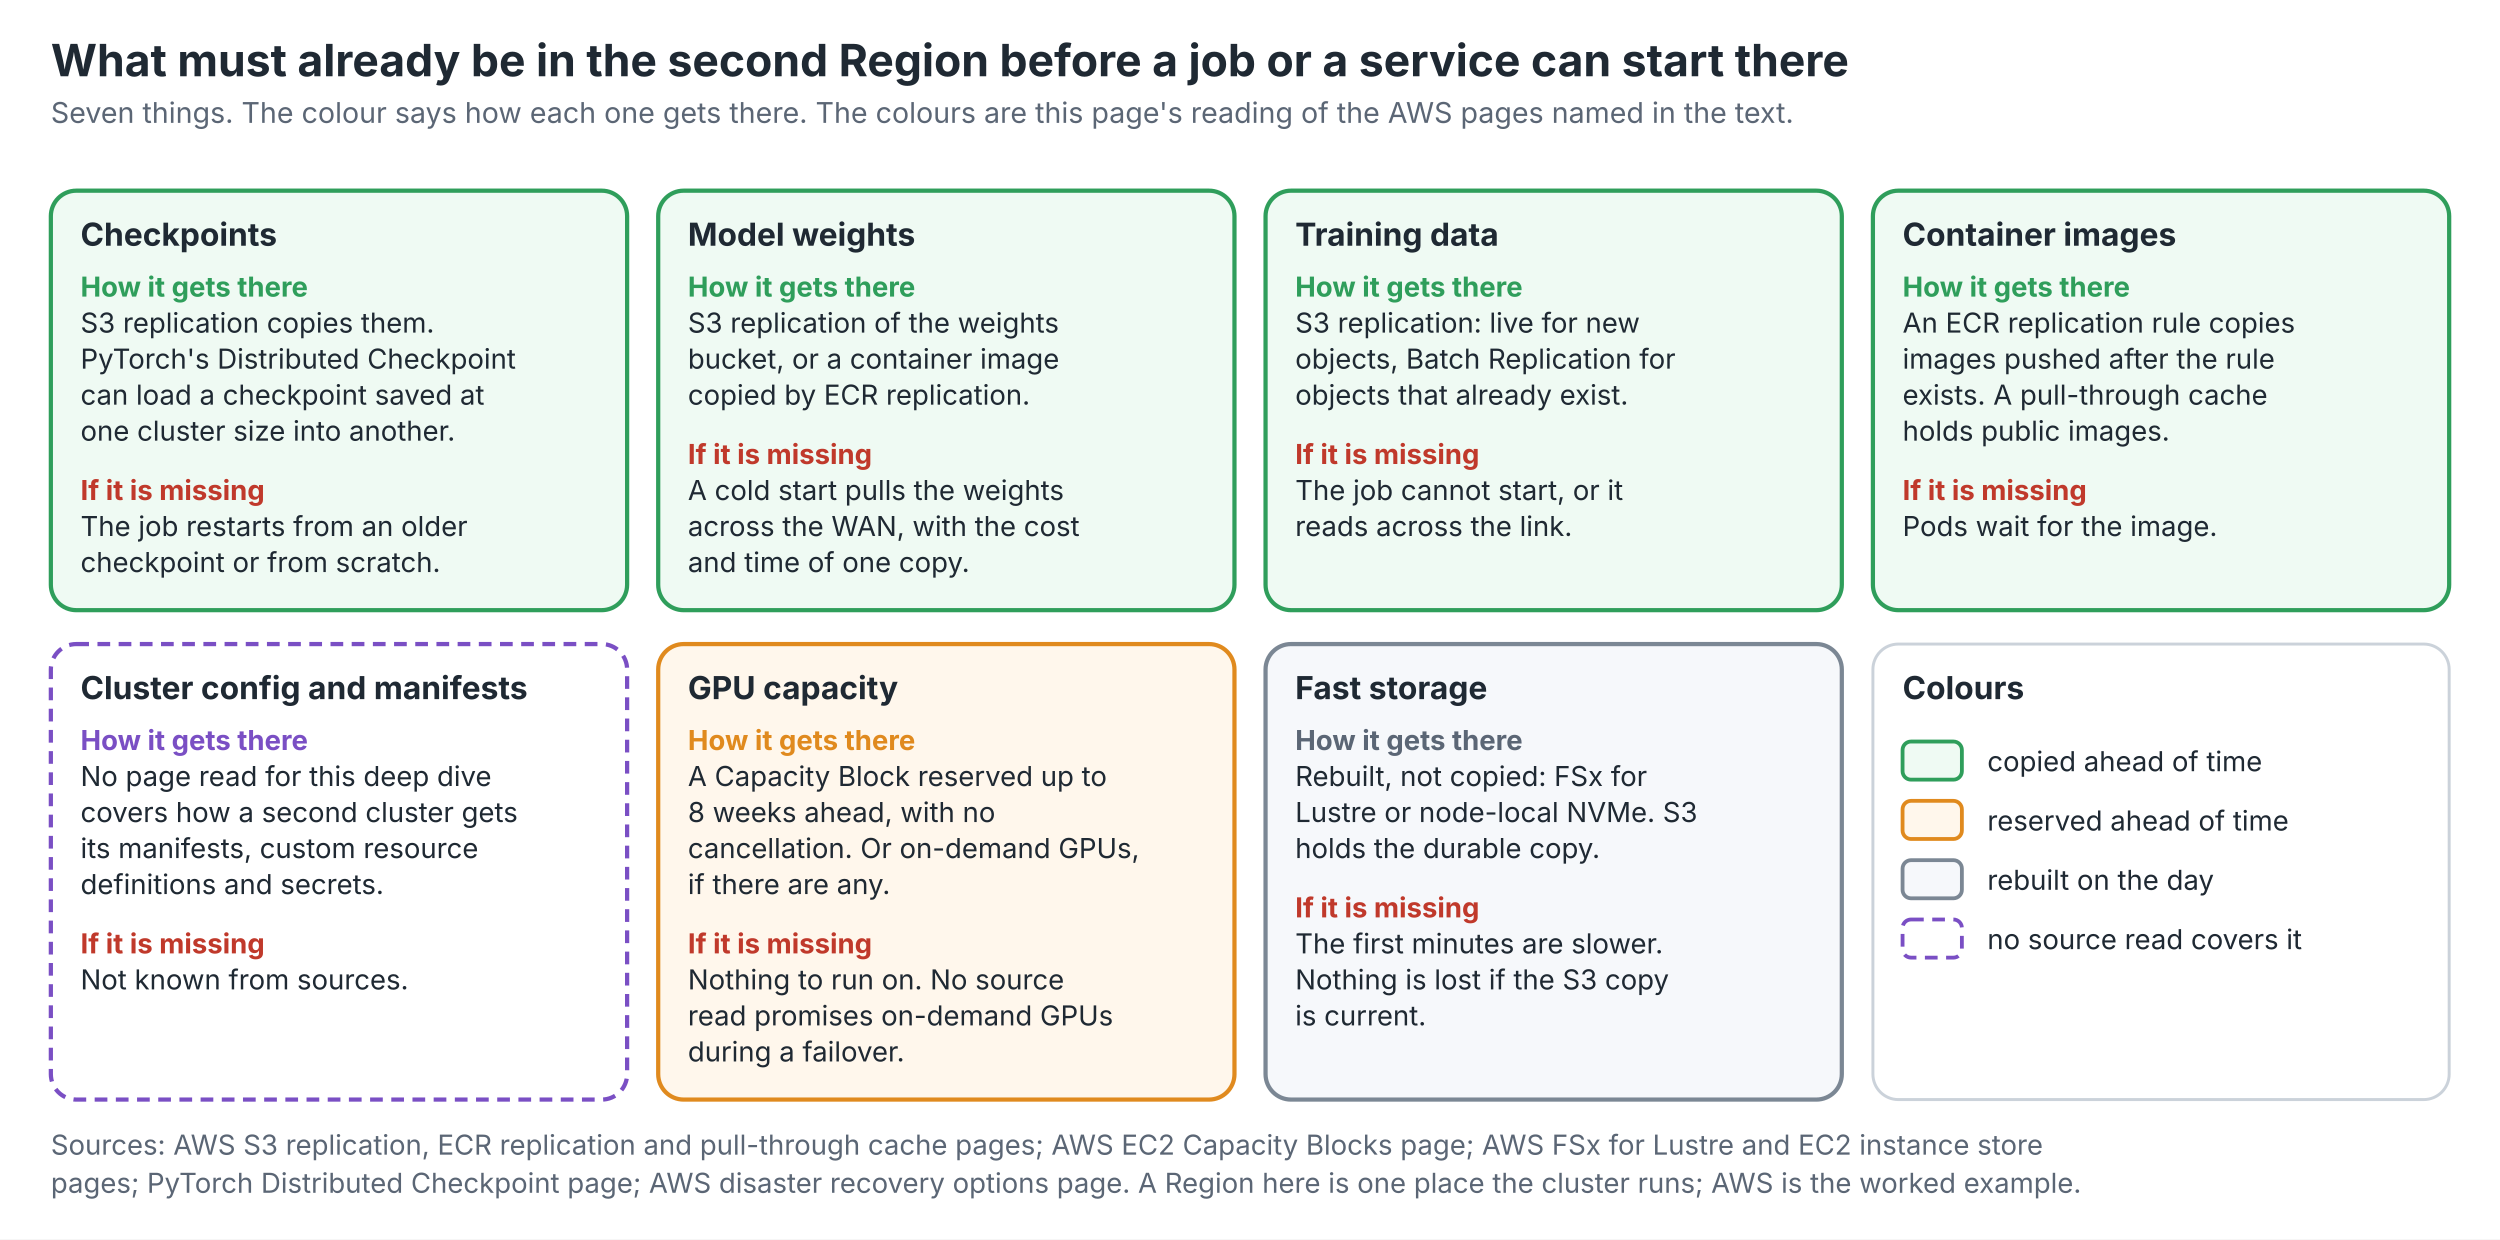
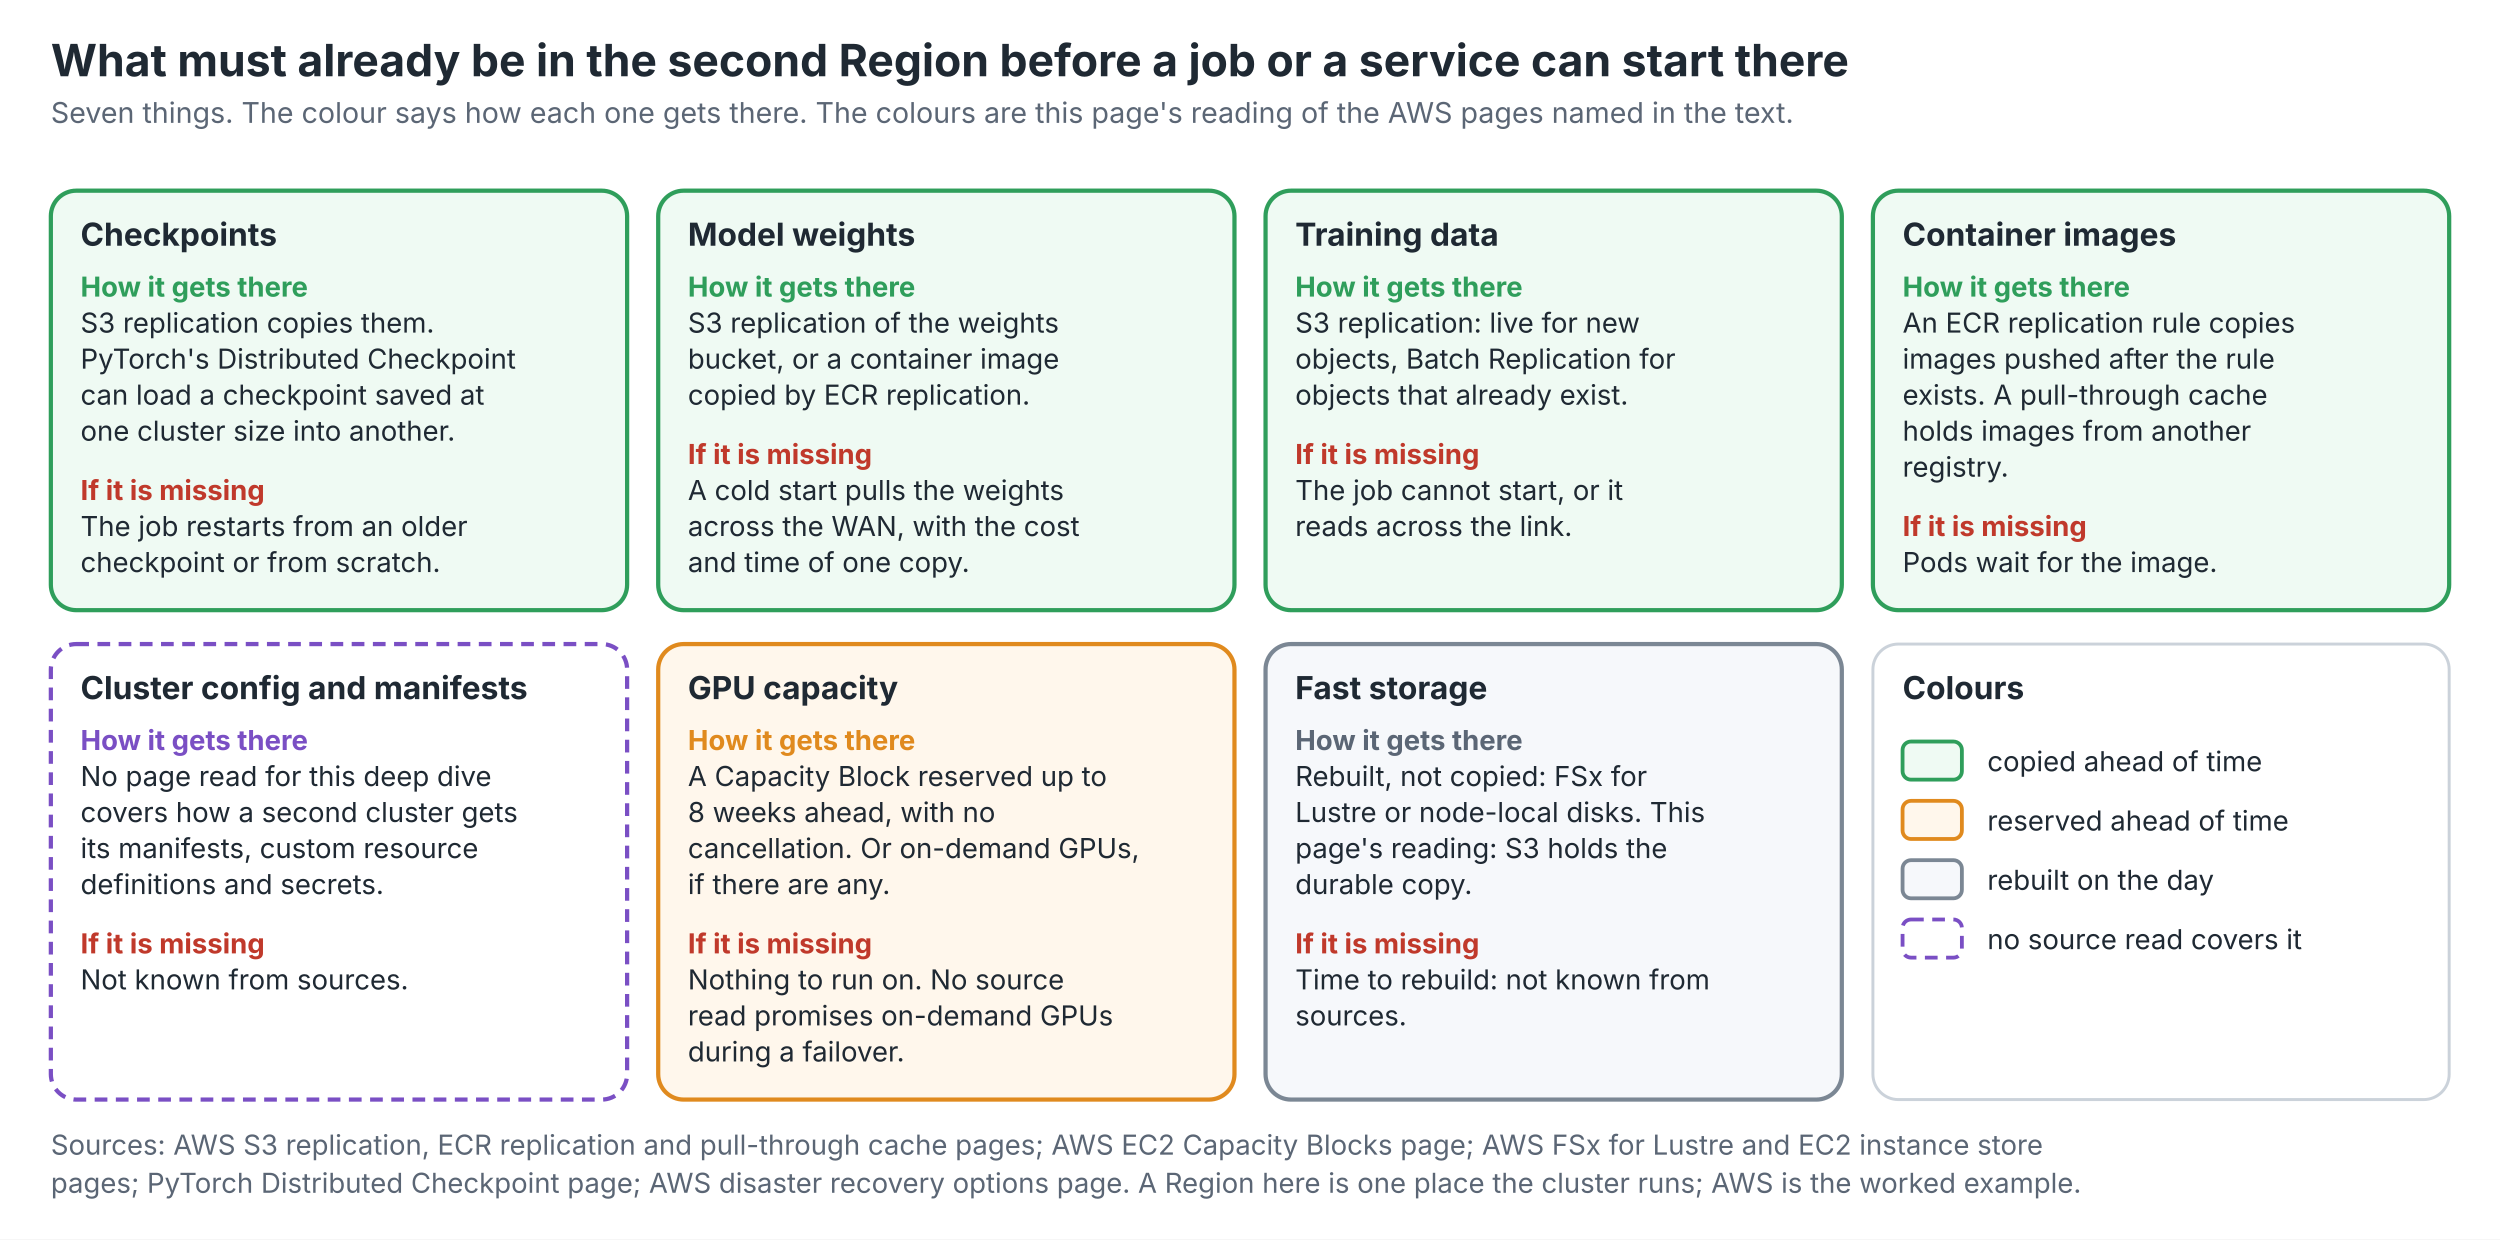
<svg xmlns="http://www.w3.org/2000/svg" viewBox="0 0 1180 585" width="1180" height="585" style="color-scheme: light">
  <rect width="100%" height="100%" fill="#ffffff" />
  <defs>
    <marker id="ar" viewBox="0 0 10 10" refX="9" refY="5" markerWidth="7" markerHeight="7" orient="auto-start-reverse">
      <path d="M0,0 L10,5 L0,10 z" fill="#5b6675" />
    </marker>
    <marker id="arB" viewBox="0 0 10 10" refX="9" refY="5" markerWidth="7" markerHeight="7" orient="auto-start-reverse">
      <path d="M0,0 L10,5 L0,10 z" fill="#3b6fd8" />
    </marker>
    <marker id="arP" viewBox="0 0 10 10" refX="9" refY="5" markerWidth="7" markerHeight="7" orient="auto-start-reverse">
      <path d="M0,0 L10,5 L0,10 z" fill="#7a4fc4" />
    </marker>
    <marker id="arT" viewBox="0 0 10 10" refX="9" refY="5" markerWidth="7" markerHeight="7" orient="auto-start-reverse">
      <path d="M0,0 L10,5 L0,10 z" fill="#0f766e" />
    </marker>
    <marker id="arG" viewBox="0 0 10 10" refX="9" refY="5" markerWidth="7" markerHeight="7" orient="auto-start-reverse">
      <path d="M0,0 L10,5 L0,10 z" fill="#2f9e5b" />
    </marker>
    <marker id="arO" viewBox="0 0 10 10" refX="9" refY="5" markerWidth="7" markerHeight="7" orient="auto-start-reverse">
      <path d="M0,0 L10,5 L0,10 z" fill="#e08a1e" />
    </marker>
  </defs>
  <text x="24" y="36" font-family="Inter, Segoe UI, Helvetica, Arial, sans-serif" font-size="21" font-weight="700" fill="#1f2933" text-anchor="start">What must already be in the second Region before a job or a service can start there</text>
  <text x="24" y="58" font-family="Inter, Segoe UI, Helvetica, Arial, sans-serif" font-size="13.5" font-weight="400" fill="#5b6675" text-anchor="start">Seven things. The colour says how each one gets there. The colours are this page's reading of the AWS pages named in the text.</text>
  <rect x="24.0" y="90" width="272" height="198" rx="12" fill="#effaf3" stroke="#2f9e5b" stroke-width="2" />
  <text x="38.0" y="116" font-family="Inter, Segoe UI, Helvetica, Arial, sans-serif" font-size="15" font-weight="700" fill="#1f2933" text-anchor="start">Checkpoints</text>
  <text x="38.0" y="140" font-family="Inter, Segoe UI, Helvetica, Arial, sans-serif" font-size="13" font-weight="700" fill="#2f9e5b" text-anchor="start">How it gets there</text>
  <text x="38.0" y="157" font-family="Inter, Segoe UI, Helvetica, Arial, sans-serif" font-size="13" font-weight="400" fill="#1f2933" text-anchor="start">S3 replication copies them.</text>
  <text x="38.0" y="174" font-family="Inter, Segoe UI, Helvetica, Arial, sans-serif" font-size="13" font-weight="400" fill="#1f2933" text-anchor="start">PyTorch's Distributed Checkpoint</text>
  <text x="38.0" y="191" font-family="Inter, Segoe UI, Helvetica, Arial, sans-serif" font-size="13" font-weight="400" fill="#1f2933" text-anchor="start">can load a checkpoint saved at</text>
  <text x="38.0" y="208" font-family="Inter, Segoe UI, Helvetica, Arial, sans-serif" font-size="13" font-weight="400" fill="#1f2933" text-anchor="start">one cluster size into another.</text>
  <text x="38.0" y="236" font-family="Inter, Segoe UI, Helvetica, Arial, sans-serif" font-size="13" font-weight="700" fill="#c0392b" text-anchor="start">If it is missing</text>
  <text x="38.0" y="253" font-family="Inter, Segoe UI, Helvetica, Arial, sans-serif" font-size="13" font-weight="400" fill="#1f2933" text-anchor="start">The job restarts from an older</text>
  <text x="38.0" y="270" font-family="Inter, Segoe UI, Helvetica, Arial, sans-serif" font-size="13" font-weight="400" fill="#1f2933" text-anchor="start">checkpoint or from scratch.</text>
  <rect x="310.67" y="90" width="272" height="198" rx="12" fill="#effaf3" stroke="#2f9e5b" stroke-width="2" />
  <text x="324.67" y="116" font-family="Inter, Segoe UI, Helvetica, Arial, sans-serif" font-size="15" font-weight="700" fill="#1f2933" text-anchor="start">Model weights</text>
  <text x="324.67" y="140" font-family="Inter, Segoe UI, Helvetica, Arial, sans-serif" font-size="13" font-weight="700" fill="#2f9e5b" text-anchor="start">How it gets there</text>
  <text x="324.67" y="157" font-family="Inter, Segoe UI, Helvetica, Arial, sans-serif" font-size="13" font-weight="400" fill="#1f2933" text-anchor="start">S3 replication of the weights</text>
  <text x="324.67" y="174" font-family="Inter, Segoe UI, Helvetica, Arial, sans-serif" font-size="13" font-weight="400" fill="#1f2933" text-anchor="start">bucket, or a container image</text>
  <text x="324.67" y="191" font-family="Inter, Segoe UI, Helvetica, Arial, sans-serif" font-size="13" font-weight="400" fill="#1f2933" text-anchor="start">copied by ECR replication.</text>
  <text x="324.67" y="219" font-family="Inter, Segoe UI, Helvetica, Arial, sans-serif" font-size="13" font-weight="700" fill="#c0392b" text-anchor="start">If it is missing</text>
  <text x="324.67" y="236" font-family="Inter, Segoe UI, Helvetica, Arial, sans-serif" font-size="13" font-weight="400" fill="#1f2933" text-anchor="start">A cold start pulls the weights</text>
  <text x="324.67" y="253" font-family="Inter, Segoe UI, Helvetica, Arial, sans-serif" font-size="13" font-weight="400" fill="#1f2933" text-anchor="start">across the WAN, with the cost</text>
  <text x="324.67" y="270" font-family="Inter, Segoe UI, Helvetica, Arial, sans-serif" font-size="13" font-weight="400" fill="#1f2933" text-anchor="start">and time of one copy.</text>
  <rect x="597.34" y="90" width="272" height="198" rx="12" fill="#effaf3" stroke="#2f9e5b" stroke-width="2" />
  <text x="611.34" y="116" font-family="Inter, Segoe UI, Helvetica, Arial, sans-serif" font-size="15" font-weight="700" fill="#1f2933" text-anchor="start">Training data</text>
  <text x="611.34" y="140" font-family="Inter, Segoe UI, Helvetica, Arial, sans-serif" font-size="13" font-weight="700" fill="#2f9e5b" text-anchor="start">How it gets there</text>
  <text x="611.34" y="157" font-family="Inter, Segoe UI, Helvetica, Arial, sans-serif" font-size="13" font-weight="400" fill="#1f2933" text-anchor="start">S3 replication: live for new</text>
  <text x="611.34" y="174" font-family="Inter, Segoe UI, Helvetica, Arial, sans-serif" font-size="13" font-weight="400" fill="#1f2933" text-anchor="start">objects, Batch Replication for</text>
  <text x="611.34" y="191" font-family="Inter, Segoe UI, Helvetica, Arial, sans-serif" font-size="13" font-weight="400" fill="#1f2933" text-anchor="start">objects that already exist.</text>
  <text x="611.34" y="219" font-family="Inter, Segoe UI, Helvetica, Arial, sans-serif" font-size="13" font-weight="700" fill="#c0392b" text-anchor="start">If it is missing</text>
  <text x="611.34" y="236" font-family="Inter, Segoe UI, Helvetica, Arial, sans-serif" font-size="13" font-weight="400" fill="#1f2933" text-anchor="start">The job cannot start, or it</text>
  <text x="611.34" y="253" font-family="Inter, Segoe UI, Helvetica, Arial, sans-serif" font-size="13" font-weight="400" fill="#1f2933" text-anchor="start">reads across the link.</text>
  <rect x="884.01" y="90" width="272" height="198" rx="12" fill="#effaf3" stroke="#2f9e5b" stroke-width="2" />
  <text x="898.01" y="116" font-family="Inter, Segoe UI, Helvetica, Arial, sans-serif" font-size="15" font-weight="700" fill="#1f2933" text-anchor="start">Container images</text>
  <text x="898.01" y="140" font-family="Inter, Segoe UI, Helvetica, Arial, sans-serif" font-size="13" font-weight="700" fill="#2f9e5b" text-anchor="start">How it gets there</text>
  <text x="898.01" y="157" font-family="Inter, Segoe UI, Helvetica, Arial, sans-serif" font-size="13" font-weight="400" fill="#1f2933" text-anchor="start">An ECR replication rule copies</text>
  <text x="898.01" y="174" font-family="Inter, Segoe UI, Helvetica, Arial, sans-serif" font-size="13" font-weight="400" fill="#1f2933" text-anchor="start">images pushed after the rule</text>
  <text x="898.01" y="191" font-family="Inter, Segoe UI, Helvetica, Arial, sans-serif" font-size="13" font-weight="400" fill="#1f2933" text-anchor="start">exists. A pull-through cache</text>
-   <text x="898.01" y="208" font-family="Inter, Segoe UI, Helvetica, Arial, sans-serif" font-size="13" font-weight="400" fill="#1f2933" text-anchor="start">holds public images.</text>
-   <text x="898.01" y="236" font-family="Inter, Segoe UI, Helvetica, Arial, sans-serif" font-size="13" font-weight="700" fill="#c0392b" text-anchor="start">If it is missing</text>
-   <text x="898.01" y="253" font-family="Inter, Segoe UI, Helvetica, Arial, sans-serif" font-size="13" font-weight="400" fill="#1f2933" text-anchor="start">Pods wait for the image.</text>
+   <text x="898.01" y="208" font-family="Inter, Segoe UI, Helvetica, Arial, sans-serif" font-size="13" font-weight="400" fill="#1f2933" text-anchor="start">holds images from another</text>
+   <text x="898.01" y="225" font-family="Inter, Segoe UI, Helvetica, Arial, sans-serif" font-size="13" font-weight="400" fill="#1f2933" text-anchor="start">registry.</text>
+   <text x="898.01" y="253" font-family="Inter, Segoe UI, Helvetica, Arial, sans-serif" font-size="13" font-weight="700" fill="#c0392b" text-anchor="start">If it is missing</text>
+   <text x="898.01" y="270" font-family="Inter, Segoe UI, Helvetica, Arial, sans-serif" font-size="13" font-weight="400" fill="#1f2933" text-anchor="start">Pods wait for the image.</text>
  <rect x="24.0" y="304" width="272" height="215" rx="12" fill="#ffffff" stroke="#7a4fc4" stroke-width="2" stroke-dasharray="6 4" />
  <text x="38.0" y="330" font-family="Inter, Segoe UI, Helvetica, Arial, sans-serif" font-size="15" font-weight="700" fill="#1f2933" text-anchor="start">Cluster config and manifests</text>
  <text x="38.0" y="354" font-family="Inter, Segoe UI, Helvetica, Arial, sans-serif" font-size="13" font-weight="700" fill="#7a4fc4" text-anchor="start">How it gets there</text>
  <text x="38.0" y="371" font-family="Inter, Segoe UI, Helvetica, Arial, sans-serif" font-size="13" font-weight="400" fill="#1f2933" text-anchor="start">No page read for this deep dive</text>
  <text x="38.0" y="388" font-family="Inter, Segoe UI, Helvetica, Arial, sans-serif" font-size="13" font-weight="400" fill="#1f2933" text-anchor="start">covers how a second cluster gets</text>
  <text x="38.0" y="405" font-family="Inter, Segoe UI, Helvetica, Arial, sans-serif" font-size="13" font-weight="400" fill="#1f2933" text-anchor="start">its manifests, custom resource</text>
  <text x="38.0" y="422" font-family="Inter, Segoe UI, Helvetica, Arial, sans-serif" font-size="13" font-weight="400" fill="#1f2933" text-anchor="start">definitions and secrets.</text>
  <text x="38.0" y="450" font-family="Inter, Segoe UI, Helvetica, Arial, sans-serif" font-size="13" font-weight="700" fill="#c0392b" text-anchor="start">If it is missing</text>
  <text x="38.0" y="467" font-family="Inter, Segoe UI, Helvetica, Arial, sans-serif" font-size="13" font-weight="400" fill="#1f2933" text-anchor="start">Not known from sources.</text>
  <rect x="310.67" y="304" width="272" height="215" rx="12" fill="#fff7ec" stroke="#e08a1e" stroke-width="2" />
  <text x="324.67" y="330" font-family="Inter, Segoe UI, Helvetica, Arial, sans-serif" font-size="15" font-weight="700" fill="#1f2933" text-anchor="start">GPU capacity</text>
  <text x="324.67" y="354" font-family="Inter, Segoe UI, Helvetica, Arial, sans-serif" font-size="13" font-weight="700" fill="#e08a1e" text-anchor="start">How it gets there</text>
  <text x="324.67" y="371" font-family="Inter, Segoe UI, Helvetica, Arial, sans-serif" font-size="13" font-weight="400" fill="#1f2933" text-anchor="start">A Capacity Block reserved up to</text>
  <text x="324.67" y="388" font-family="Inter, Segoe UI, Helvetica, Arial, sans-serif" font-size="13" font-weight="400" fill="#1f2933" text-anchor="start">8 weeks ahead, with no</text>
  <text x="324.67" y="405" font-family="Inter, Segoe UI, Helvetica, Arial, sans-serif" font-size="13" font-weight="400" fill="#1f2933" text-anchor="start">cancellation. Or on-demand GPUs,</text>
  <text x="324.67" y="422" font-family="Inter, Segoe UI, Helvetica, Arial, sans-serif" font-size="13" font-weight="400" fill="#1f2933" text-anchor="start">if there are any.</text>
  <text x="324.67" y="450" font-family="Inter, Segoe UI, Helvetica, Arial, sans-serif" font-size="13" font-weight="700" fill="#c0392b" text-anchor="start">If it is missing</text>
  <text x="324.67" y="467" font-family="Inter, Segoe UI, Helvetica, Arial, sans-serif" font-size="13" font-weight="400" fill="#1f2933" text-anchor="start">Nothing to run on. No source</text>
  <text x="324.67" y="484" font-family="Inter, Segoe UI, Helvetica, Arial, sans-serif" font-size="13" font-weight="400" fill="#1f2933" text-anchor="start">read promises on-demand GPUs</text>
  <text x="324.67" y="501" font-family="Inter, Segoe UI, Helvetica, Arial, sans-serif" font-size="13" font-weight="400" fill="#1f2933" text-anchor="start">during a failover.</text>
  <rect x="597.34" y="304" width="272" height="215" rx="12" fill="#f6f8fb" stroke="#7b8794" stroke-width="2" />
  <text x="611.34" y="330" font-family="Inter, Segoe UI, Helvetica, Arial, sans-serif" font-size="15" font-weight="700" fill="#1f2933" text-anchor="start">Fast storage</text>
  <text x="611.34" y="354" font-family="Inter, Segoe UI, Helvetica, Arial, sans-serif" font-size="13" font-weight="700" fill="#5b6675" text-anchor="start">How it gets there</text>
  <text x="611.34" y="371" font-family="Inter, Segoe UI, Helvetica, Arial, sans-serif" font-size="13" font-weight="400" fill="#1f2933" text-anchor="start">Rebuilt, not copied: FSx for</text>
-   <text x="611.34" y="388" font-family="Inter, Segoe UI, Helvetica, Arial, sans-serif" font-size="13" font-weight="400" fill="#1f2933" text-anchor="start">Lustre or node-local NVMe. S3</text>
-   <text x="611.34" y="405" font-family="Inter, Segoe UI, Helvetica, Arial, sans-serif" font-size="13" font-weight="400" fill="#1f2933" text-anchor="start">holds the durable copy.</text>
-   <text x="611.34" y="433" font-family="Inter, Segoe UI, Helvetica, Arial, sans-serif" font-size="13" font-weight="700" fill="#c0392b" text-anchor="start">If it is missing</text>
-   <text x="611.34" y="450" font-family="Inter, Segoe UI, Helvetica, Arial, sans-serif" font-size="13" font-weight="400" fill="#1f2933" text-anchor="start">The first minutes are slower.</text>
-   <text x="611.34" y="467" font-family="Inter, Segoe UI, Helvetica, Arial, sans-serif" font-size="13" font-weight="400" fill="#1f2933" text-anchor="start">Nothing is lost if the S3 copy</text>
-   <text x="611.34" y="484" font-family="Inter, Segoe UI, Helvetica, Arial, sans-serif" font-size="13" font-weight="400" fill="#1f2933" text-anchor="start">is current.</text>
+   <text x="611.34" y="388" font-family="Inter, Segoe UI, Helvetica, Arial, sans-serif" font-size="13" font-weight="400" fill="#1f2933" text-anchor="start">Lustre or node-local disks. This</text>
+   <text x="611.34" y="405" font-family="Inter, Segoe UI, Helvetica, Arial, sans-serif" font-size="13" font-weight="400" fill="#1f2933" text-anchor="start">page's reading: S3 holds the</text>
+   <text x="611.34" y="422" font-family="Inter, Segoe UI, Helvetica, Arial, sans-serif" font-size="13" font-weight="400" fill="#1f2933" text-anchor="start">durable copy.</text>
+   <text x="611.34" y="450" font-family="Inter, Segoe UI, Helvetica, Arial, sans-serif" font-size="13" font-weight="700" fill="#c0392b" text-anchor="start">If it is missing</text>
+   <text x="611.34" y="467" font-family="Inter, Segoe UI, Helvetica, Arial, sans-serif" font-size="13" font-weight="400" fill="#1f2933" text-anchor="start">Time to rebuild: not known from</text>
+   <text x="611.34" y="484" font-family="Inter, Segoe UI, Helvetica, Arial, sans-serif" font-size="13" font-weight="400" fill="#1f2933" text-anchor="start">sources.</text>
  <rect x="884.01" y="304" width="272" height="215" rx="12" fill="#ffffff" stroke="#cbd2da" stroke-width="1.4" />
  <text x="898.01" y="330" font-family="Inter, Segoe UI, Helvetica, Arial, sans-serif" font-size="15" font-weight="700" fill="#1f2933" text-anchor="start">Colours</text>
  <rect x="898.01" y="350" width="28" height="18" rx="4" fill="#effaf3" stroke="#2f9e5b" stroke-width="1.8" />
  <text x="938.01" y="364" font-family="Inter, Segoe UI, Helvetica, Arial, sans-serif" font-size="13" font-weight="400" fill="#1f2933" text-anchor="start">copied ahead of time</text>
  <rect x="898.01" y="378" width="28" height="18" rx="4" fill="#fff7ec" stroke="#e08a1e" stroke-width="1.8" />
  <text x="938.01" y="392" font-family="Inter, Segoe UI, Helvetica, Arial, sans-serif" font-size="13" font-weight="400" fill="#1f2933" text-anchor="start">reserved ahead of time</text>
  <rect x="898.01" y="406" width="28" height="18" rx="4" fill="#f6f8fb" stroke="#7b8794" stroke-width="1.8" />
  <text x="938.01" y="420" font-family="Inter, Segoe UI, Helvetica, Arial, sans-serif" font-size="13" font-weight="400" fill="#1f2933" text-anchor="start">rebuilt on the day</text>
  <rect x="898.01" y="434" width="28" height="18" rx="4" fill="#ffffff" stroke="#7a4fc4" stroke-width="1.8" stroke-dasharray="6 4" />
  <text x="938.01" y="448" font-family="Inter, Segoe UI, Helvetica, Arial, sans-serif" font-size="13" font-weight="400" fill="#1f2933" text-anchor="start">no source read covers it</text>
  <text x="24" y="545" font-family="Inter, Segoe UI, Helvetica, Arial, sans-serif" font-size="13" font-weight="400" fill="#5b6675" text-anchor="start">Sources: AWS S3 replication, ECR replication and pull-through cache pages; AWS EC2 Capacity Blocks page; AWS FSx for Lustre and EC2 instance store</text>
  <text x="24" y="563" font-family="Inter, Segoe UI, Helvetica, Arial, sans-serif" font-size="13" font-weight="400" fill="#5b6675" text-anchor="start">pages; PyTorch Distributed Checkpoint page; AWS disaster recovery options page. A Region here is one place the cluster runs; AWS is the worked example.</text>
</svg>
